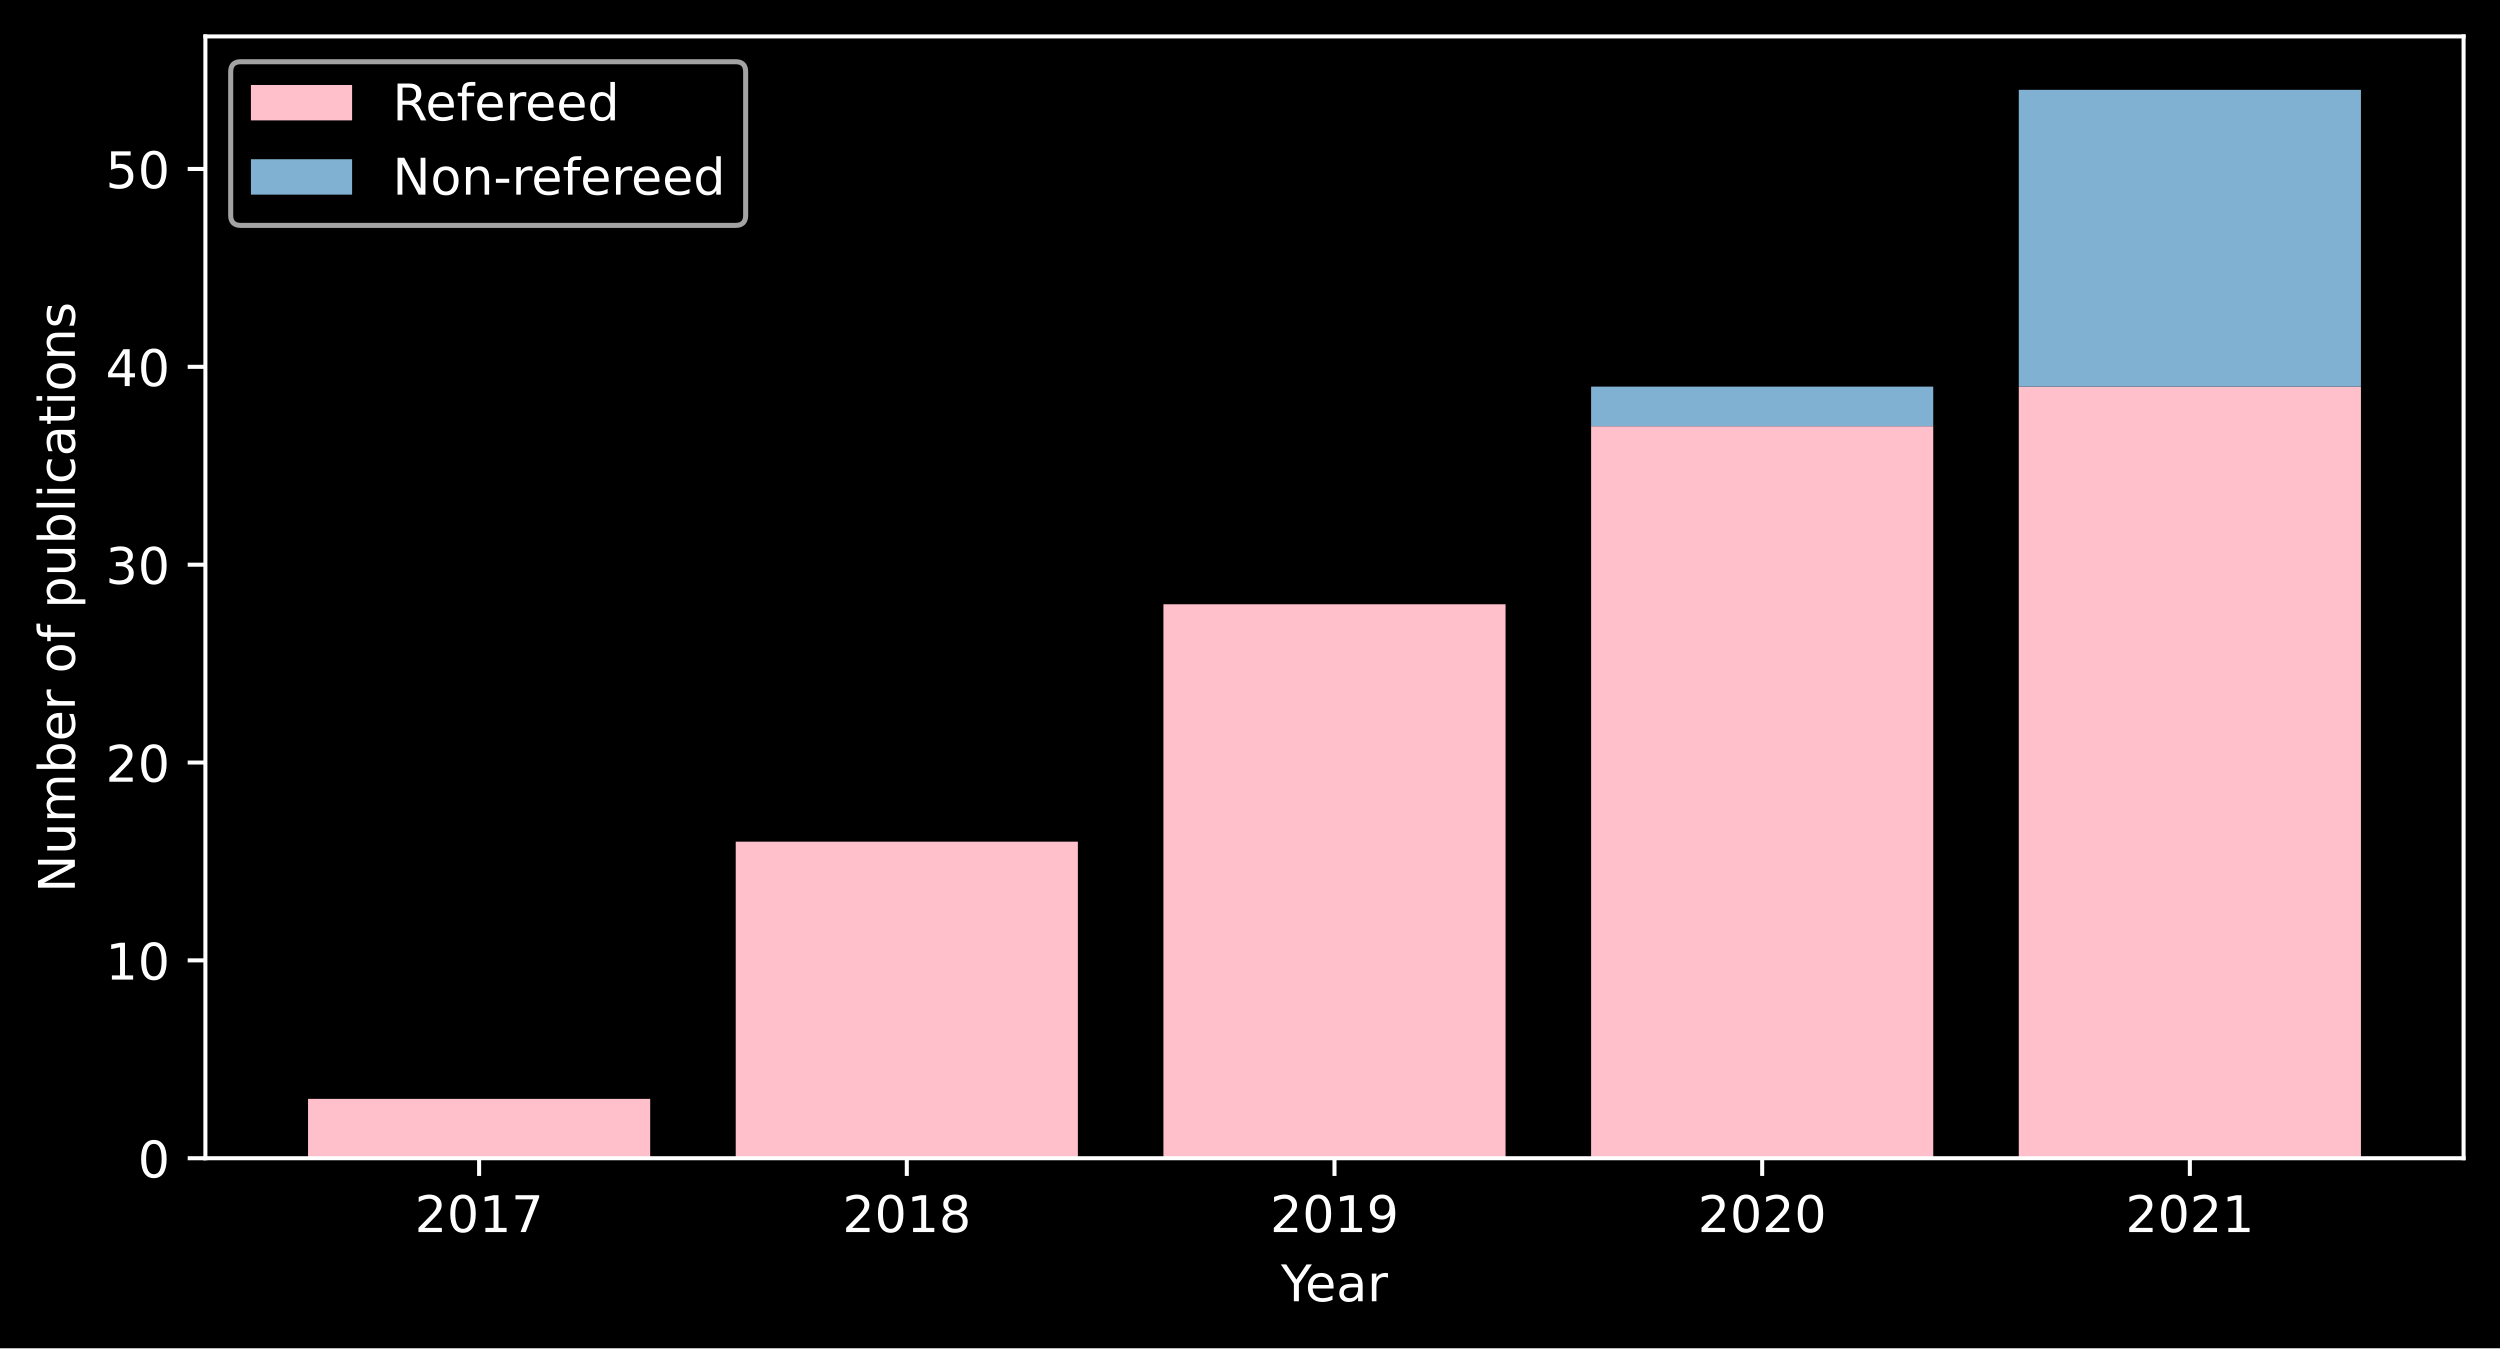
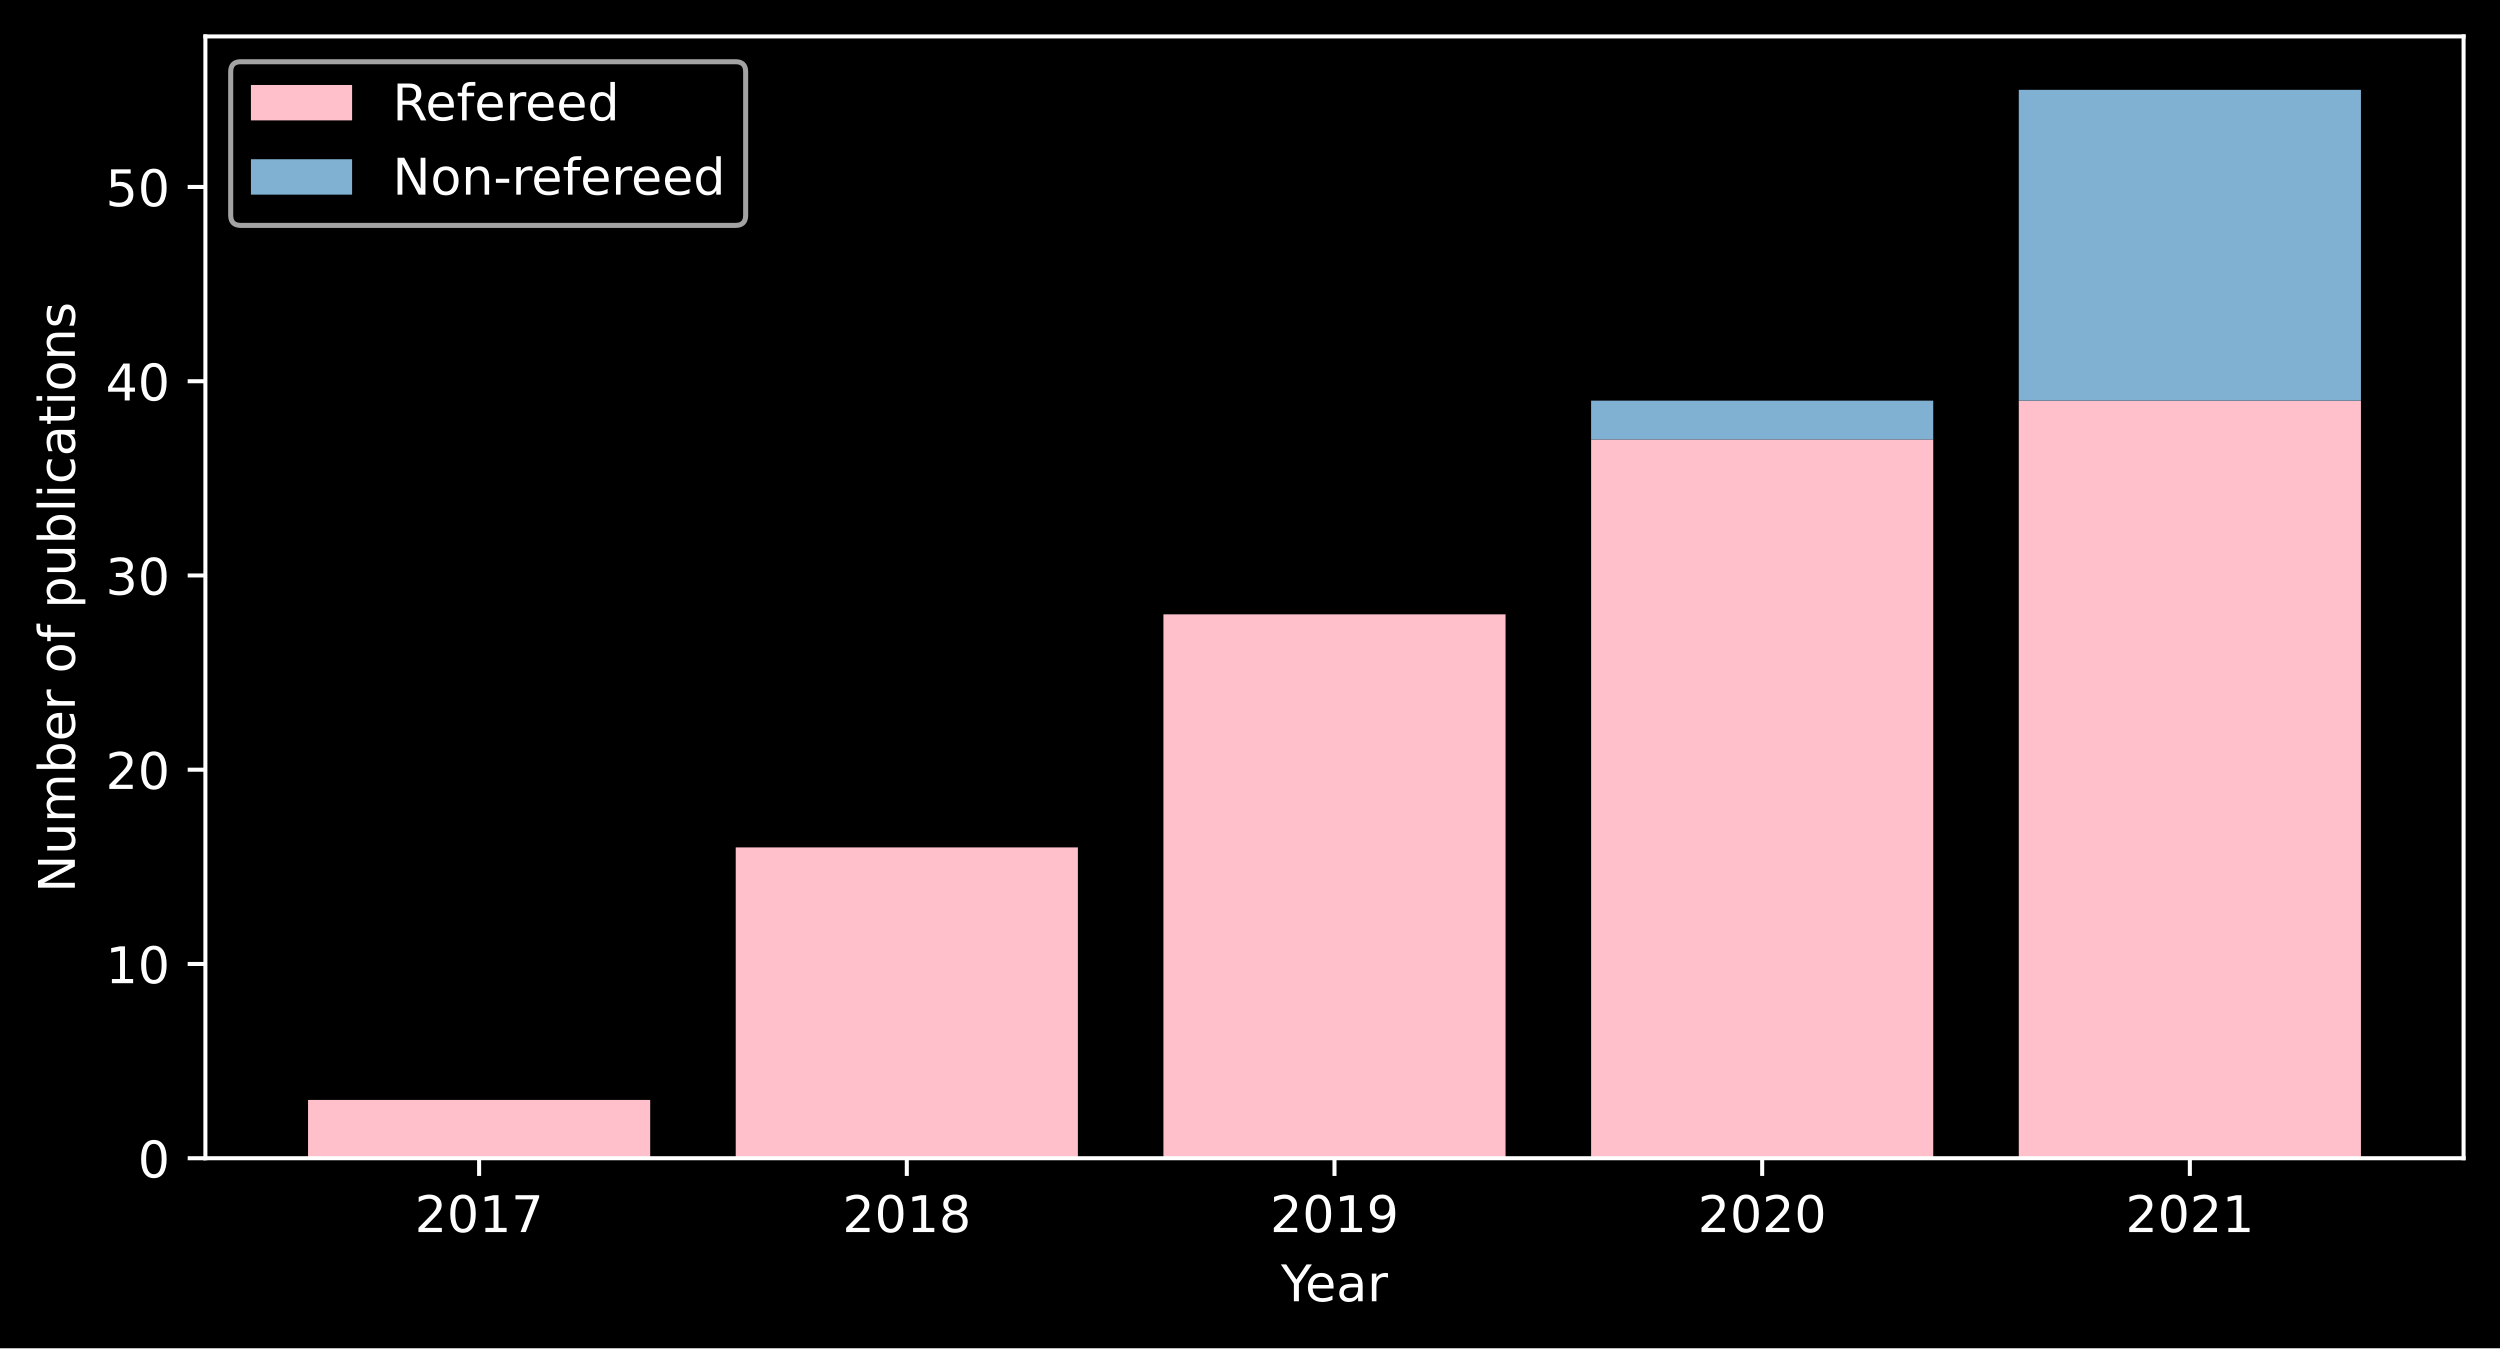
<svg xmlns="http://www.w3.org/2000/svg" xmlns:xlink="http://www.w3.org/1999/xlink" height="266.516pt" version="1.1" viewBox="0 0 494.203 266.516" width="494.203pt">
  <defs>
    <style type="text/css">*{stroke-linecap:butt;stroke-linejoin:round;}</style>
  </defs>
  <g id="figure_1">
    <g id="patch_1">
      <path d="M 0 266.516  L 494.203 266.516  L 494.203 0  L 0 0  z " />
    </g>
    <g id="axes_1">
      <g id="patch_2">
        <path d="M 40.603 228.96  L 487.003 228.96  L 487.003 7.2  L 40.603 7.2  z " />
      </g>
      <g id="patch_3">
-         <path clip-path="url(#pa32c36d75d)" d="M 399.076 228.96  L 466.712 228.96  L 466.712 76.427  L 399.076 76.427  z " style="fill:#ffc0cb;" />
+         <path clip-path="url(#p668c76ae18)" d="M 399.076 228.96  L 466.712 228.96  L 466.712 79.2  L 399.076 79.2  z " style="fill:#ffc0cb;" />
      </g>
      <g id="patch_4">
-         <path clip-path="url(#pa32c36d75d)" d="M 314.53 228.96  L 382.167 228.96  L 382.167 84.249  L 314.53 84.249  z " style="fill:#ffc0cb;" />
+         <path clip-path="url(#p668c76ae18)" d="M 314.53 228.96  L 382.167 228.96  L 382.167 86.88  L 314.53 86.88  z " style="fill:#ffc0cb;" />
      </g>
      <g id="patch_5">
-         <path clip-path="url(#pa32c36d75d)" d="M 229.985 228.96  L 297.621 228.96  L 297.621 119.449  L 229.985 119.449  z " style="fill:#ffc0cb;" />
+         <path clip-path="url(#p668c76ae18)" d="M 229.985 228.96  L 297.621 228.96  L 297.621 121.44  L 229.985 121.44  z " style="fill:#ffc0cb;" />
      </g>
      <g id="patch_6">
-         <path clip-path="url(#pa32c36d75d)" d="M 145.439 228.96  L 213.076 228.96  L 213.076 166.382  L 145.439 166.382  z " style="fill:#ffc0cb;" />
+         <path clip-path="url(#p668c76ae18)" d="M 145.439 228.96  L 213.076 228.96  L 213.076 167.52  L 145.439 167.52  z " style="fill:#ffc0cb;" />
      </g>
      <g id="patch_7">
-         <path clip-path="url(#pa32c36d75d)" d="M 60.894 228.96  L 128.53 228.96  L 128.53 217.227  L 60.894 217.227  z " style="fill:#ffc0cb;" />
+         <path clip-path="url(#p668c76ae18)" d="M 60.894 228.96  L 128.53 228.96  L 128.53 217.44  L 60.894 217.44  z " style="fill:#ffc0cb;" />
      </g>
      <g id="patch_8">
-         <path clip-path="url(#pa32c36d75d)" d="M 399.076 76.427  L 466.712 76.427  L 466.712 17.76  L 399.076 17.76  z " style="fill:#81b1d2;" />
+         <path clip-path="url(#p668c76ae18)" d="M 399.076 79.2  L 466.712 79.2  L 466.712 17.76  L 399.076 17.76  z " style="fill:#81b1d2;" />
      </g>
      <g id="patch_9">
-         <path clip-path="url(#pa32c36d75d)" d="M 314.53 84.249  L 382.167 84.249  L 382.167 76.427  L 314.53 76.427  z " style="fill:#81b1d2;" />
+         <path clip-path="url(#p668c76ae18)" d="M 314.53 86.88  L 382.167 86.88  L 382.167 79.2  L 314.53 79.2  z " style="fill:#81b1d2;" />
      </g>
      <g id="patch_10">
-         <path clip-path="url(#pa32c36d75d)" d="M 229.985 119.449  L 297.621 119.449  L 297.621 119.449  L 229.985 119.449  z " style="fill:#81b1d2;" />
+         <path clip-path="url(#p668c76ae18)" d="M 229.985 121.44  L 297.621 121.44  L 297.621 121.44  L 229.985 121.44  z " style="fill:#81b1d2;" />
      </g>
      <g id="patch_11">
-         <path clip-path="url(#pa32c36d75d)" d="M 145.439 166.382  L 213.076 166.382  L 213.076 166.382  L 145.439 166.382  z " style="fill:#81b1d2;" />
+         <path clip-path="url(#p668c76ae18)" d="M 145.439 167.52  L 213.076 167.52  L 213.076 167.52  L 145.439 167.52  z " style="fill:#81b1d2;" />
      </g>
      <g id="patch_12">
-         <path clip-path="url(#pa32c36d75d)" d="M 60.894 217.227  L 128.53 217.227  L 128.53 217.227  L 60.894 217.227  z " style="fill:#81b1d2;" />
+         <path clip-path="url(#p668c76ae18)" d="M 60.894 217.44  L 128.53 217.44  L 128.53 217.44  L 60.894 217.44  z " style="fill:#81b1d2;" />
      </g>
      <g id="matplotlib.axis_1">
        <g id="xtick_1">
          <g id="line2d_1">
            <defs>
-               <path d="M 0 0  L 0 3.5  " id="m453078a4ab" style="stroke:#ffffff;stroke-width:0.8;" />
-             </defs>
-             <g>
-               <use style="fill:#ffffff;stroke:#ffffff;stroke-width:0.8;" x="432.894" xlink:href="#m453078a4ab" y="228.96" />
+               <path d="M 0 0  L 0 3.5  " id="m8a5ce669b0" style="stroke:#ffffff;stroke-width:0.8;" />
+             </defs>
+             <g>
+               <use style="fill:#ffffff;stroke:#ffffff;stroke-width:0.8;" x="432.894" xlink:href="#m8a5ce669b0" y="228.96" />
            </g>
          </g>
          <g id="text_1">
            <g style="fill:#ffffff;" transform="translate(420.169 243.5584)scale(0.1 -0.1)">
              <defs>
                <path d="M 1228 531  L 3431 531  L 3431 0  L 469 0  L 469 531  Q 828 903 1448 1529  Q 2069 2156 2228 2338  Q 2531 2678 2651 2914  Q 2772 3150 2772 3378  Q 2772 3750 2511 3984  Q 2250 4219 1831 4219  Q 1534 4219 1204 4116  Q 875 4013 500 3803  L 500 4441  Q 881 4594 1212 4672  Q 1544 4750 1819 4750  Q 2544 4750 2975 4387  Q 3406 4025 3406 3419  Q 3406 3131 3298 2873  Q 3191 2616 2906 2266  Q 2828 2175 2409 1742  Q 1991 1309 1228 531  z " id="DejaVuSans-32" transform="scale(0.015625)" />
                <path d="M 2034 4250  Q 1547 4250 1301 3770  Q 1056 3291 1056 2328  Q 1056 1369 1301 889  Q 1547 409 2034 409  Q 2525 409 2770 889  Q 3016 1369 3016 2328  Q 3016 3291 2770 3770  Q 2525 4250 2034 4250  z M 2034 4750  Q 2819 4750 3233 4129  Q 3647 3509 3647 2328  Q 3647 1150 3233 529  Q 2819 -91 2034 -91  Q 1250 -91 836 529  Q 422 1150 422 2328  Q 422 3509 836 4129  Q 1250 4750 2034 4750  z " id="DejaVuSans-30" transform="scale(0.015625)" />
                <path d="M 794 531  L 1825 531  L 1825 4091  L 703 3866  L 703 4441  L 1819 4666  L 2450 4666  L 2450 531  L 3481 531  L 3481 0  L 794 0  L 794 531  z " id="DejaVuSans-31" transform="scale(0.015625)" />
              </defs>
              <use xlink:href="#DejaVuSans-32" />
              <use x="63.623" xlink:href="#DejaVuSans-30" />
              <use x="127.246" xlink:href="#DejaVuSans-32" />
              <use x="190.869" xlink:href="#DejaVuSans-31" />
            </g>
          </g>
        </g>
        <g id="xtick_2">
          <g id="line2d_2">
            <g>
-               <use style="fill:#ffffff;stroke:#ffffff;stroke-width:0.8;" x="348.349" xlink:href="#m453078a4ab" y="228.96" />
+               <use style="fill:#ffffff;stroke:#ffffff;stroke-width:0.8;" x="348.349" xlink:href="#m8a5ce669b0" y="228.96" />
            </g>
          </g>
          <g id="text_2">
            <g style="fill:#ffffff;" transform="translate(335.6236 243.5584)scale(0.1 -0.1)">
              <use xlink:href="#DejaVuSans-32" />
              <use x="63.623" xlink:href="#DejaVuSans-30" />
              <use x="127.246" xlink:href="#DejaVuSans-32" />
              <use x="190.869" xlink:href="#DejaVuSans-30" />
            </g>
          </g>
        </g>
        <g id="xtick_3">
          <g id="line2d_3">
            <g>
-               <use style="fill:#ffffff;stroke:#ffffff;stroke-width:0.8;" x="263.803" xlink:href="#m453078a4ab" y="228.96" />
+               <use style="fill:#ffffff;stroke:#ffffff;stroke-width:0.8;" x="263.803" xlink:href="#m8a5ce669b0" y="228.96" />
            </g>
          </g>
          <g id="text_3">
            <g style="fill:#ffffff;" transform="translate(251.0781 243.5584)scale(0.1 -0.1)">
              <defs>
                <path d="M 703 97  L 703 672  Q 941 559 1184 500  Q 1428 441 1663 441  Q 2288 441 2617 861  Q 2947 1281 2994 2138  Q 2813 1869 2534 1725  Q 2256 1581 1919 1581  Q 1219 1581 811 2004  Q 403 2428 403 3163  Q 403 3881 828 4315  Q 1253 4750 1959 4750  Q 2769 4750 3195 4129  Q 3622 3509 3622 2328  Q 3622 1225 3098 567  Q 2575 -91 1691 -91  Q 1453 -91 1209 -44  Q 966 3 703 97  z M 1959 2075  Q 2384 2075 2632 2365  Q 2881 2656 2881 3163  Q 2881 3666 2632 3958  Q 2384 4250 1959 4250  Q 1534 4250 1286 3958  Q 1038 3666 1038 3163  Q 1038 2656 1286 2365  Q 1534 2075 1959 2075  z " id="DejaVuSans-39" transform="scale(0.015625)" />
              </defs>
              <use xlink:href="#DejaVuSans-32" />
              <use x="63.623" xlink:href="#DejaVuSans-30" />
              <use x="127.246" xlink:href="#DejaVuSans-31" />
              <use x="190.869" xlink:href="#DejaVuSans-39" />
            </g>
          </g>
        </g>
        <g id="xtick_4">
          <g id="line2d_4">
            <g>
-               <use style="fill:#ffffff;stroke:#ffffff;stroke-width:0.8;" x="179.258" xlink:href="#m453078a4ab" y="228.96" />
+               <use style="fill:#ffffff;stroke:#ffffff;stroke-width:0.8;" x="179.258" xlink:href="#m8a5ce669b0" y="228.96" />
            </g>
          </g>
          <g id="text_4">
            <g style="fill:#ffffff;" transform="translate(166.5327 243.5584)scale(0.1 -0.1)">
              <defs>
                <path d="M 2034 2216  Q 1584 2216 1326 1975  Q 1069 1734 1069 1313  Q 1069 891 1326 650  Q 1584 409 2034 409  Q 2484 409 2743 651  Q 3003 894 3003 1313  Q 3003 1734 2745 1975  Q 2488 2216 2034 2216  z M 1403 2484  Q 997 2584 770 2862  Q 544 3141 544 3541  Q 544 4100 942 4425  Q 1341 4750 2034 4750  Q 2731 4750 3128 4425  Q 3525 4100 3525 3541  Q 3525 3141 3298 2862  Q 3072 2584 2669 2484  Q 3125 2378 3379 2068  Q 3634 1759 3634 1313  Q 3634 634 3220 271  Q 2806 -91 2034 -91  Q 1263 -91 848 271  Q 434 634 434 1313  Q 434 1759 690 2068  Q 947 2378 1403 2484  z M 1172 3481  Q 1172 3119 1398 2916  Q 1625 2713 2034 2713  Q 2441 2713 2670 2916  Q 2900 3119 2900 3481  Q 2900 3844 2670 4047  Q 2441 4250 2034 4250  Q 1625 4250 1398 4047  Q 1172 3844 1172 3481  z " id="DejaVuSans-38" transform="scale(0.015625)" />
              </defs>
              <use xlink:href="#DejaVuSans-32" />
              <use x="63.623" xlink:href="#DejaVuSans-30" />
              <use x="127.246" xlink:href="#DejaVuSans-31" />
              <use x="190.869" xlink:href="#DejaVuSans-38" />
            </g>
          </g>
        </g>
        <g id="xtick_5">
          <g id="line2d_5">
            <g>
-               <use style="fill:#ffffff;stroke:#ffffff;stroke-width:0.8;" x="94.712" xlink:href="#m453078a4ab" y="228.96" />
+               <use style="fill:#ffffff;stroke:#ffffff;stroke-width:0.8;" x="94.712" xlink:href="#m8a5ce669b0" y="228.96" />
            </g>
          </g>
          <g id="text_5">
            <g style="fill:#ffffff;" transform="translate(81.98722 243.5584)scale(0.1 -0.1)">
              <defs>
                <path d="M 525 4666  L 3525 4666  L 3525 4397  L 1831 0  L 1172 0  L 2766 4134  L 525 4134  L 525 4666  z " id="DejaVuSans-37" transform="scale(0.015625)" />
              </defs>
              <use xlink:href="#DejaVuSans-32" />
              <use x="63.623" xlink:href="#DejaVuSans-30" />
              <use x="127.246" xlink:href="#DejaVuSans-31" />
              <use x="190.869" xlink:href="#DejaVuSans-37" />
            </g>
          </g>
        </g>
        <g id="text_6">
          <g style="fill:#ffffff;" transform="translate(253.2156 257.2366)scale(0.1 -0.1)">
            <defs>
              <path d="M -13 4666  L 666 4666  L 1959 2747  L 3244 4666  L 3922 4666  L 2272 2222  L 2272 0  L 1638 0  L 1638 2222  L -13 4666  z " id="DejaVuSans-59" transform="scale(0.015625)" />
              <path d="M 3597 1894  L 3597 1613  L 953 1613  Q 991 1019 1311 708  Q 1631 397 2203 397  Q 2534 397 2845 478  Q 3156 559 3463 722  L 3463 178  Q 3153 47 2828 -22  Q 2503 -91 2169 -91  Q 1331 -91 842 396  Q 353 884 353 1716  Q 353 2575 817 3079  Q 1281 3584 2069 3584  Q 2775 3584 3186 3129  Q 3597 2675 3597 1894  z M 3022 2063  Q 3016 2534 2758 2815  Q 2500 3097 2075 3097  Q 1594 3097 1305 2825  Q 1016 2553 972 2059  L 3022 2063  z " id="DejaVuSans-65" transform="scale(0.015625)" />
              <path d="M 2194 1759  Q 1497 1759 1228 1600  Q 959 1441 959 1056  Q 959 750 1161 570  Q 1363 391 1709 391  Q 2188 391 2477 730  Q 2766 1069 2766 1631  L 2766 1759  L 2194 1759  z M 3341 1997  L 3341 0  L 2766 0  L 2766 531  Q 2569 213 2275 61  Q 1981 -91 1556 -91  Q 1019 -91 701 211  Q 384 513 384 1019  Q 384 1609 779 1909  Q 1175 2209 1959 2209  L 2766 2209  L 2766 2266  Q 2766 2663 2505 2880  Q 2244 3097 1772 3097  Q 1472 3097 1187 3025  Q 903 2953 641 2809  L 641 3341  Q 956 3463 1253 3523  Q 1550 3584 1831 3584  Q 2591 3584 2966 3190  Q 3341 2797 3341 1997  z " id="DejaVuSans-61" transform="scale(0.015625)" />
              <path d="M 2631 2963  Q 2534 3019 2420 3045  Q 2306 3072 2169 3072  Q 1681 3072 1420 2755  Q 1159 2438 1159 1844  L 1159 0  L 581 0  L 581 3500  L 1159 3500  L 1159 2956  Q 1341 3275 1631 3429  Q 1922 3584 2338 3584  Q 2397 3584 2469 3576  Q 2541 3569 2628 3553  L 2631 2963  z " id="DejaVuSans-72" transform="scale(0.015625)" />
            </defs>
            <use xlink:href="#DejaVuSans-59" />
            <use x="47.834" xlink:href="#DejaVuSans-65" />
            <use x="109.357" xlink:href="#DejaVuSans-61" />
            <use x="170.637" xlink:href="#DejaVuSans-72" />
          </g>
        </g>
      </g>
      <g id="matplotlib.axis_2">
        <g id="ytick_1">
          <g id="line2d_6">
            <defs>
-               <path d="M 0 0  L -3.5 0  " id="maea9facc6c" style="stroke:#ffffff;stroke-width:0.8;" />
-             </defs>
-             <g>
-               <use style="fill:#ffffff;stroke:#ffffff;stroke-width:0.8;" x="40.603" xlink:href="#maea9facc6c" y="228.96" />
+               <path d="M 0 0  L -3.5 0  " id="mda1ff12141" style="stroke:#ffffff;stroke-width:0.8;" />
+             </defs>
+             <g>
+               <use style="fill:#ffffff;stroke:#ffffff;stroke-width:0.8;" x="40.603" xlink:href="#mda1ff12141" y="228.96" />
            </g>
          </g>
          <g id="text_7">
            <g style="fill:#ffffff;" transform="translate(27.24063 232.7592)scale(0.1 -0.1)">
              <use xlink:href="#DejaVuSans-30" />
            </g>
          </g>
        </g>
        <g id="ytick_2">
          <g id="line2d_7">
            <g>
-               <use style="fill:#ffffff;stroke:#ffffff;stroke-width:0.8;" x="40.603" xlink:href="#maea9facc6c" y="189.849" />
+               <use style="fill:#ffffff;stroke:#ffffff;stroke-width:0.8;" x="40.603" xlink:href="#mda1ff12141" y="190.56" />
            </g>
          </g>
          <g id="text_8">
-             <g style="fill:#ffffff;" transform="translate(20.87813 193.6481)scale(0.1 -0.1)">
+             <g style="fill:#ffffff;" transform="translate(20.87813 194.3592)scale(0.1 -0.1)">
              <use xlink:href="#DejaVuSans-31" />
              <use x="63.623" xlink:href="#DejaVuSans-30" />
            </g>
          </g>
        </g>
        <g id="ytick_3">
          <g id="line2d_8">
            <g>
-               <use style="fill:#ffffff;stroke:#ffffff;stroke-width:0.8;" x="40.603" xlink:href="#maea9facc6c" y="150.738" />
+               <use style="fill:#ffffff;stroke:#ffffff;stroke-width:0.8;" x="40.603" xlink:href="#mda1ff12141" y="152.16" />
            </g>
          </g>
          <g id="text_9">
-             <g style="fill:#ffffff;" transform="translate(20.87813 154.537)scale(0.1 -0.1)">
+             <g style="fill:#ffffff;" transform="translate(20.87813 155.9592)scale(0.1 -0.1)">
              <use xlink:href="#DejaVuSans-32" />
              <use x="63.623" xlink:href="#DejaVuSans-30" />
            </g>
          </g>
        </g>
        <g id="ytick_4">
          <g id="line2d_9">
            <g>
-               <use style="fill:#ffffff;stroke:#ffffff;stroke-width:0.8;" x="40.603" xlink:href="#maea9facc6c" y="111.627" />
+               <use style="fill:#ffffff;stroke:#ffffff;stroke-width:0.8;" x="40.603" xlink:href="#mda1ff12141" y="113.76" />
            </g>
          </g>
          <g id="text_10">
-             <g style="fill:#ffffff;" transform="translate(20.87813 115.4259)scale(0.1 -0.1)">
+             <g style="fill:#ffffff;" transform="translate(20.87813 117.5592)scale(0.1 -0.1)">
              <defs>
                <path d="M 2597 2516  Q 3050 2419 3304 2112  Q 3559 1806 3559 1356  Q 3559 666 3084 287  Q 2609 -91 1734 -91  Q 1441 -91 1130 -33  Q 819 25 488 141  L 488 750  Q 750 597 1062 519  Q 1375 441 1716 441  Q 2309 441 2620 675  Q 2931 909 2931 1356  Q 2931 1769 2642 2001  Q 2353 2234 1838 2234  L 1294 2234  L 1294 2753  L 1863 2753  Q 2328 2753 2575 2939  Q 2822 3125 2822 3475  Q 2822 3834 2567 4026  Q 2313 4219 1838 4219  Q 1578 4219 1281 4162  Q 984 4106 628 3988  L 628 4550  Q 988 4650 1302 4700  Q 1616 4750 1894 4750  Q 2613 4750 3031 4423  Q 3450 4097 3450 3541  Q 3450 3153 3228 2886  Q 3006 2619 2597 2516  z " id="DejaVuSans-33" transform="scale(0.015625)" />
              </defs>
              <use xlink:href="#DejaVuSans-33" />
              <use x="63.623" xlink:href="#DejaVuSans-30" />
            </g>
          </g>
        </g>
        <g id="ytick_5">
          <g id="line2d_10">
            <g>
-               <use style="fill:#ffffff;stroke:#ffffff;stroke-width:0.8;" x="40.603" xlink:href="#maea9facc6c" y="72.516" />
+               <use style="fill:#ffffff;stroke:#ffffff;stroke-width:0.8;" x="40.603" xlink:href="#mda1ff12141" y="75.36" />
            </g>
          </g>
          <g id="text_11">
-             <g style="fill:#ffffff;" transform="translate(20.87813 76.31477)scale(0.1 -0.1)">
+             <g style="fill:#ffffff;" transform="translate(20.87813 79.15922)scale(0.1 -0.1)">
              <defs>
                <path d="M 2419 4116  L 825 1625  L 2419 1625  L 2419 4116  z M 2253 4666  L 3047 4666  L 3047 1625  L 3713 1625  L 3713 1100  L 3047 1100  L 3047 0  L 2419 0  L 2419 1100  L 313 1100  L 313 1709  L 2253 4666  z " id="DejaVuSans-34" transform="scale(0.015625)" />
              </defs>
              <use xlink:href="#DejaVuSans-34" />
              <use x="63.623" xlink:href="#DejaVuSans-30" />
            </g>
          </g>
        </g>
        <g id="ytick_6">
          <g id="line2d_11">
            <g>
-               <use style="fill:#ffffff;stroke:#ffffff;stroke-width:0.8;" x="40.603" xlink:href="#maea9facc6c" y="33.404" />
+               <use style="fill:#ffffff;stroke:#ffffff;stroke-width:0.8;" x="40.603" xlink:href="#mda1ff12141" y="36.96" />
            </g>
          </g>
          <g id="text_12">
-             <g style="fill:#ffffff;" transform="translate(20.87813 37.20366)scale(0.1 -0.1)">
+             <g style="fill:#ffffff;" transform="translate(20.87813 40.75922)scale(0.1 -0.1)">
              <defs>
                <path d="M 691 4666  L 3169 4666  L 3169 4134  L 1269 4134  L 1269 2991  Q 1406 3038 1543 3061  Q 1681 3084 1819 3084  Q 2600 3084 3056 2656  Q 3513 2228 3513 1497  Q 3513 744 3044 326  Q 2575 -91 1722 -91  Q 1428 -91 1123 -41  Q 819 9 494 109  L 494 744  Q 775 591 1075 516  Q 1375 441 1709 441  Q 2250 441 2565 725  Q 2881 1009 2881 1497  Q 2881 1984 2565 2268  Q 2250 2553 1709 2553  Q 1456 2553 1204 2497  Q 953 2441 691 2322  L 691 4666  z " id="DejaVuSans-35" transform="scale(0.015625)" />
              </defs>
              <use xlink:href="#DejaVuSans-35" />
              <use x="63.623" xlink:href="#DejaVuSans-30" />
            </g>
          </g>
        </g>
        <g id="text_13">
          <g style="fill:#ffffff;" transform="translate(14.79844 176.4542)rotate(-90)scale(0.1 -0.1)">
            <defs>
              <path d="M 628 4666  L 1478 4666  L 3547 763  L 3547 4666  L 4159 4666  L 4159 0  L 3309 0  L 1241 3903  L 1241 0  L 628 0  L 628 4666  z " id="DejaVuSans-4e" transform="scale(0.015625)" />
              <path d="M 544 1381  L 544 3500  L 1119 3500  L 1119 1403  Q 1119 906 1312 657  Q 1506 409 1894 409  Q 2359 409 2629 706  Q 2900 1003 2900 1516  L 2900 3500  L 3475 3500  L 3475 0  L 2900 0  L 2900 538  Q 2691 219 2414 64  Q 2138 -91 1772 -91  Q 1169 -91 856 284  Q 544 659 544 1381  z M 1991 3584  L 1991 3584  z " id="DejaVuSans-75" transform="scale(0.015625)" />
              <path d="M 3328 2828  Q 3544 3216 3844 3400  Q 4144 3584 4550 3584  Q 5097 3584 5394 3201  Q 5691 2819 5691 2113  L 5691 0  L 5113 0  L 5113 2094  Q 5113 2597 4934 2840  Q 4756 3084 4391 3084  Q 3944 3084 3684 2787  Q 3425 2491 3425 1978  L 3425 0  L 2847 0  L 2847 2094  Q 2847 2600 2669 2842  Q 2491 3084 2119 3084  Q 1678 3084 1418 2786  Q 1159 2488 1159 1978  L 1159 0  L 581 0  L 581 3500  L 1159 3500  L 1159 2956  Q 1356 3278 1631 3431  Q 1906 3584 2284 3584  Q 2666 3584 2933 3390  Q 3200 3197 3328 2828  z " id="DejaVuSans-6d" transform="scale(0.015625)" />
              <path d="M 3116 1747  Q 3116 2381 2855 2742  Q 2594 3103 2138 3103  Q 1681 3103 1420 2742  Q 1159 2381 1159 1747  Q 1159 1113 1420 752  Q 1681 391 2138 391  Q 2594 391 2855 752  Q 3116 1113 3116 1747  z M 1159 2969  Q 1341 3281 1617 3432  Q 1894 3584 2278 3584  Q 2916 3584 3314 3078  Q 3713 2572 3713 1747  Q 3713 922 3314 415  Q 2916 -91 2278 -91  Q 1894 -91 1617 61  Q 1341 213 1159 525  L 1159 0  L 581 0  L 581 4863  L 1159 4863  L 1159 2969  z " id="DejaVuSans-62" transform="scale(0.015625)" />
              <path id="DejaVuSans-20" transform="scale(0.015625)" />
              <path d="M 1959 3097  Q 1497 3097 1228 2736  Q 959 2375 959 1747  Q 959 1119 1226 758  Q 1494 397 1959 397  Q 2419 397 2687 759  Q 2956 1122 2956 1747  Q 2956 2369 2687 2733  Q 2419 3097 1959 3097  z M 1959 3584  Q 2709 3584 3137 3096  Q 3566 2609 3566 1747  Q 3566 888 3137 398  Q 2709 -91 1959 -91  Q 1206 -91 779 398  Q 353 888 353 1747  Q 353 2609 779 3096  Q 1206 3584 1959 3584  z " id="DejaVuSans-6f" transform="scale(0.015625)" />
              <path d="M 2375 4863  L 2375 4384  L 1825 4384  Q 1516 4384 1395 4259  Q 1275 4134 1275 3809  L 1275 3500  L 2222 3500  L 2222 3053  L 1275 3053  L 1275 0  L 697 0  L 697 3053  L 147 3053  L 147 3500  L 697 3500  L 697 3744  Q 697 4328 969 4595  Q 1241 4863 1831 4863  L 2375 4863  z " id="DejaVuSans-66" transform="scale(0.015625)" />
              <path d="M 1159 525  L 1159 -1331  L 581 -1331  L 581 3500  L 1159 3500  L 1159 2969  Q 1341 3281 1617 3432  Q 1894 3584 2278 3584  Q 2916 3584 3314 3078  Q 3713 2572 3713 1747  Q 3713 922 3314 415  Q 2916 -91 2278 -91  Q 1894 -91 1617 61  Q 1341 213 1159 525  z M 3116 1747  Q 3116 2381 2855 2742  Q 2594 3103 2138 3103  Q 1681 3103 1420 2742  Q 1159 2381 1159 1747  Q 1159 1113 1420 752  Q 1681 391 2138 391  Q 2594 391 2855 752  Q 3116 1113 3116 1747  z " id="DejaVuSans-70" transform="scale(0.015625)" />
              <path d="M 603 4863  L 1178 4863  L 1178 0  L 603 0  L 603 4863  z " id="DejaVuSans-6c" transform="scale(0.015625)" />
              <path d="M 603 3500  L 1178 3500  L 1178 0  L 603 0  L 603 3500  z M 603 4863  L 1178 4863  L 1178 4134  L 603 4134  L 603 4863  z " id="DejaVuSans-69" transform="scale(0.015625)" />
              <path d="M 3122 3366  L 3122 2828  Q 2878 2963 2633 3030  Q 2388 3097 2138 3097  Q 1578 3097 1268 2742  Q 959 2388 959 1747  Q 959 1106 1268 751  Q 1578 397 2138 397  Q 2388 397 2633 464  Q 2878 531 3122 666  L 3122 134  Q 2881 22 2623 -34  Q 2366 -91 2075 -91  Q 1284 -91 818 406  Q 353 903 353 1747  Q 353 2603 823 3093  Q 1294 3584 2113 3584  Q 2378 3584 2631 3529  Q 2884 3475 3122 3366  z " id="DejaVuSans-63" transform="scale(0.015625)" />
              <path d="M 1172 4494  L 1172 3500  L 2356 3500  L 2356 3053  L 1172 3053  L 1172 1153  Q 1172 725 1289 603  Q 1406 481 1766 481  L 2356 481  L 2356 0  L 1766 0  Q 1100 0 847 248  Q 594 497 594 1153  L 594 3053  L 172 3053  L 172 3500  L 594 3500  L 594 4494  L 1172 4494  z " id="DejaVuSans-74" transform="scale(0.015625)" />
              <path d="M 3513 2113  L 3513 0  L 2938 0  L 2938 2094  Q 2938 2591 2744 2837  Q 2550 3084 2163 3084  Q 1697 3084 1428 2787  Q 1159 2491 1159 1978  L 1159 0  L 581 0  L 581 3500  L 1159 3500  L 1159 2956  Q 1366 3272 1645 3428  Q 1925 3584 2291 3584  Q 2894 3584 3203 3211  Q 3513 2838 3513 2113  z " id="DejaVuSans-6e" transform="scale(0.015625)" />
              <path d="M 2834 3397  L 2834 2853  Q 2591 2978 2328 3040  Q 2066 3103 1784 3103  Q 1356 3103 1142 2972  Q 928 2841 928 2578  Q 928 2378 1081 2264  Q 1234 2150 1697 2047  L 1894 2003  Q 2506 1872 2764 1633  Q 3022 1394 3022 966  Q 3022 478 2636 193  Q 2250 -91 1575 -91  Q 1294 -91 989 -36  Q 684 19 347 128  L 347 722  Q 666 556 975 473  Q 1284 391 1588 391  Q 1994 391 2212 530  Q 2431 669 2431 922  Q 2431 1156 2273 1281  Q 2116 1406 1581 1522  L 1381 1569  Q 847 1681 609 1914  Q 372 2147 372 2553  Q 372 3047 722 3315  Q 1072 3584 1716 3584  Q 2034 3584 2315 3537  Q 2597 3491 2834 3397  z " id="DejaVuSans-73" transform="scale(0.015625)" />
            </defs>
            <use xlink:href="#DejaVuSans-4e" />
            <use x="74.805" xlink:href="#DejaVuSans-75" />
            <use x="138.184" xlink:href="#DejaVuSans-6d" />
            <use x="235.596" xlink:href="#DejaVuSans-62" />
            <use x="299.072" xlink:href="#DejaVuSans-65" />
            <use x="360.596" xlink:href="#DejaVuSans-72" />
            <use x="401.709" xlink:href="#DejaVuSans-20" />
            <use x="433.496" xlink:href="#DejaVuSans-6f" />
            <use x="494.678" xlink:href="#DejaVuSans-66" />
            <use x="529.883" xlink:href="#DejaVuSans-20" />
            <use x="561.67" xlink:href="#DejaVuSans-70" />
            <use x="625.146" xlink:href="#DejaVuSans-75" />
            <use x="688.525" xlink:href="#DejaVuSans-62" />
            <use x="752.002" xlink:href="#DejaVuSans-6c" />
            <use x="779.785" xlink:href="#DejaVuSans-69" />
            <use x="807.568" xlink:href="#DejaVuSans-63" />
            <use x="862.549" xlink:href="#DejaVuSans-61" />
            <use x="923.828" xlink:href="#DejaVuSans-74" />
            <use x="963.037" xlink:href="#DejaVuSans-69" />
            <use x="990.82" xlink:href="#DejaVuSans-6f" />
            <use x="1052.002" xlink:href="#DejaVuSans-6e" />
            <use x="1115.381" xlink:href="#DejaVuSans-73" />
          </g>
        </g>
      </g>
      <g id="patch_13">
        <path d="M 40.603 228.96  L 40.603 7.2  " style="fill:none;stroke:#ffffff;stroke-linecap:square;stroke-linejoin:miter;stroke-width:0.8;" />
      </g>
      <g id="patch_14">
        <path d="M 487.003 228.96  L 487.003 7.2  " style="fill:none;stroke:#ffffff;stroke-linecap:square;stroke-linejoin:miter;stroke-width:0.8;" />
      </g>
      <g id="patch_15">
        <path d="M 40.603 228.96  L 487.003 228.96  " style="fill:none;stroke:#ffffff;stroke-linecap:square;stroke-linejoin:miter;stroke-width:0.8;" />
      </g>
      <g id="patch_16">
        <path d="M 40.603 7.2  L 487.003 7.2  " style="fill:none;stroke:#ffffff;stroke-linecap:square;stroke-linejoin:miter;stroke-width:0.8;" />
      </g>
      <g id="legend_1">
        <g id="patch_17">
          <path d="M 47.603 44.556  L 145.402 44.556  Q 147.402 44.556 147.402 42.556  L 147.402 14.2  Q 147.402 12.2 145.402 12.2  L 47.603 12.2  Q 45.603 12.2 45.603 14.2  L 45.603 42.556  Q 45.603 44.556 47.603 44.556  z " style="opacity:0.8;stroke:#cccccc;stroke-linejoin:miter;" />
        </g>
        <g id="patch_18">
          <path d="M 49.603 23.798  L 69.603 23.798  L 69.603 16.798  L 49.603 16.798  z " style="fill:#ffc0cb;" />
        </g>
        <g id="text_14">
          <g style="fill:#ffffff;" transform="translate(77.60313 23.79844)scale(0.1 -0.1)">
            <defs>
              <path d="M 2841 2188  Q 3044 2119 3236 1894  Q 3428 1669 3622 1275  L 4263 0  L 3584 0  L 2988 1197  Q 2756 1666 2539 1819  Q 2322 1972 1947 1972  L 1259 1972  L 1259 0  L 628 0  L 628 4666  L 2053 4666  Q 2853 4666 3247 4331  Q 3641 3997 3641 3322  Q 3641 2881 3436 2590  Q 3231 2300 2841 2188  z M 1259 4147  L 1259 2491  L 2053 2491  Q 2509 2491 2742 2702  Q 2975 2913 2975 3322  Q 2975 3731 2742 3939  Q 2509 4147 2053 4147  L 1259 4147  z " id="DejaVuSans-52" transform="scale(0.015625)" />
              <path d="M 2906 2969  L 2906 4863  L 3481 4863  L 3481 0  L 2906 0  L 2906 525  Q 2725 213 2448 61  Q 2172 -91 1784 -91  Q 1150 -91 751 415  Q 353 922 353 1747  Q 353 2572 751 3078  Q 1150 3584 1784 3584  Q 2172 3584 2448 3432  Q 2725 3281 2906 2969  z M 947 1747  Q 947 1113 1208 752  Q 1469 391 1925 391  Q 2381 391 2643 752  Q 2906 1113 2906 1747  Q 2906 2381 2643 2742  Q 2381 3103 1925 3103  Q 1469 3103 1208 2742  Q 947 2381 947 1747  z " id="DejaVuSans-64" transform="scale(0.015625)" />
            </defs>
            <use xlink:href="#DejaVuSans-52" />
            <use x="64.982" xlink:href="#DejaVuSans-65" />
            <use x="126.506" xlink:href="#DejaVuSans-66" />
            <use x="161.711" xlink:href="#DejaVuSans-65" />
            <use x="223.234" xlink:href="#DejaVuSans-72" />
            <use x="262.098" xlink:href="#DejaVuSans-65" />
            <use x="323.621" xlink:href="#DejaVuSans-65" />
            <use x="385.145" xlink:href="#DejaVuSans-64" />
          </g>
        </g>
        <g id="patch_19">
          <path d="M 49.603 38.477  L 69.603 38.477  L 69.603 31.477  L 49.603 31.477  z " style="fill:#81b1d2;" />
        </g>
        <g id="text_15">
          <g style="fill:#ffffff;" transform="translate(77.60313 38.47656)scale(0.1 -0.1)">
            <defs>
              <path d="M 313 2009  L 1997 2009  L 1997 1497  L 313 1497  L 313 2009  z " id="DejaVuSans-2d" transform="scale(0.015625)" />
            </defs>
            <use xlink:href="#DejaVuSans-4e" />
            <use x="74.805" xlink:href="#DejaVuSans-6f" />
            <use x="135.986" xlink:href="#DejaVuSans-6e" />
            <use x="199.365" xlink:href="#DejaVuSans-2d" />
            <use x="235.449" xlink:href="#DejaVuSans-72" />
            <use x="274.312" xlink:href="#DejaVuSans-65" />
            <use x="335.836" xlink:href="#DejaVuSans-66" />
            <use x="371.041" xlink:href="#DejaVuSans-65" />
            <use x="432.564" xlink:href="#DejaVuSans-72" />
            <use x="471.428" xlink:href="#DejaVuSans-65" />
            <use x="532.951" xlink:href="#DejaVuSans-65" />
            <use x="594.475" xlink:href="#DejaVuSans-64" />
          </g>
        </g>
      </g>
    </g>
  </g>
  <defs>
-     <clipPath id="pa32c36d75d">
+     <clipPath id="p668c76ae18">
      <rect height="221.76" width="446.4" x="40.603" y="7.2" />
    </clipPath>
  </defs>
</svg>
